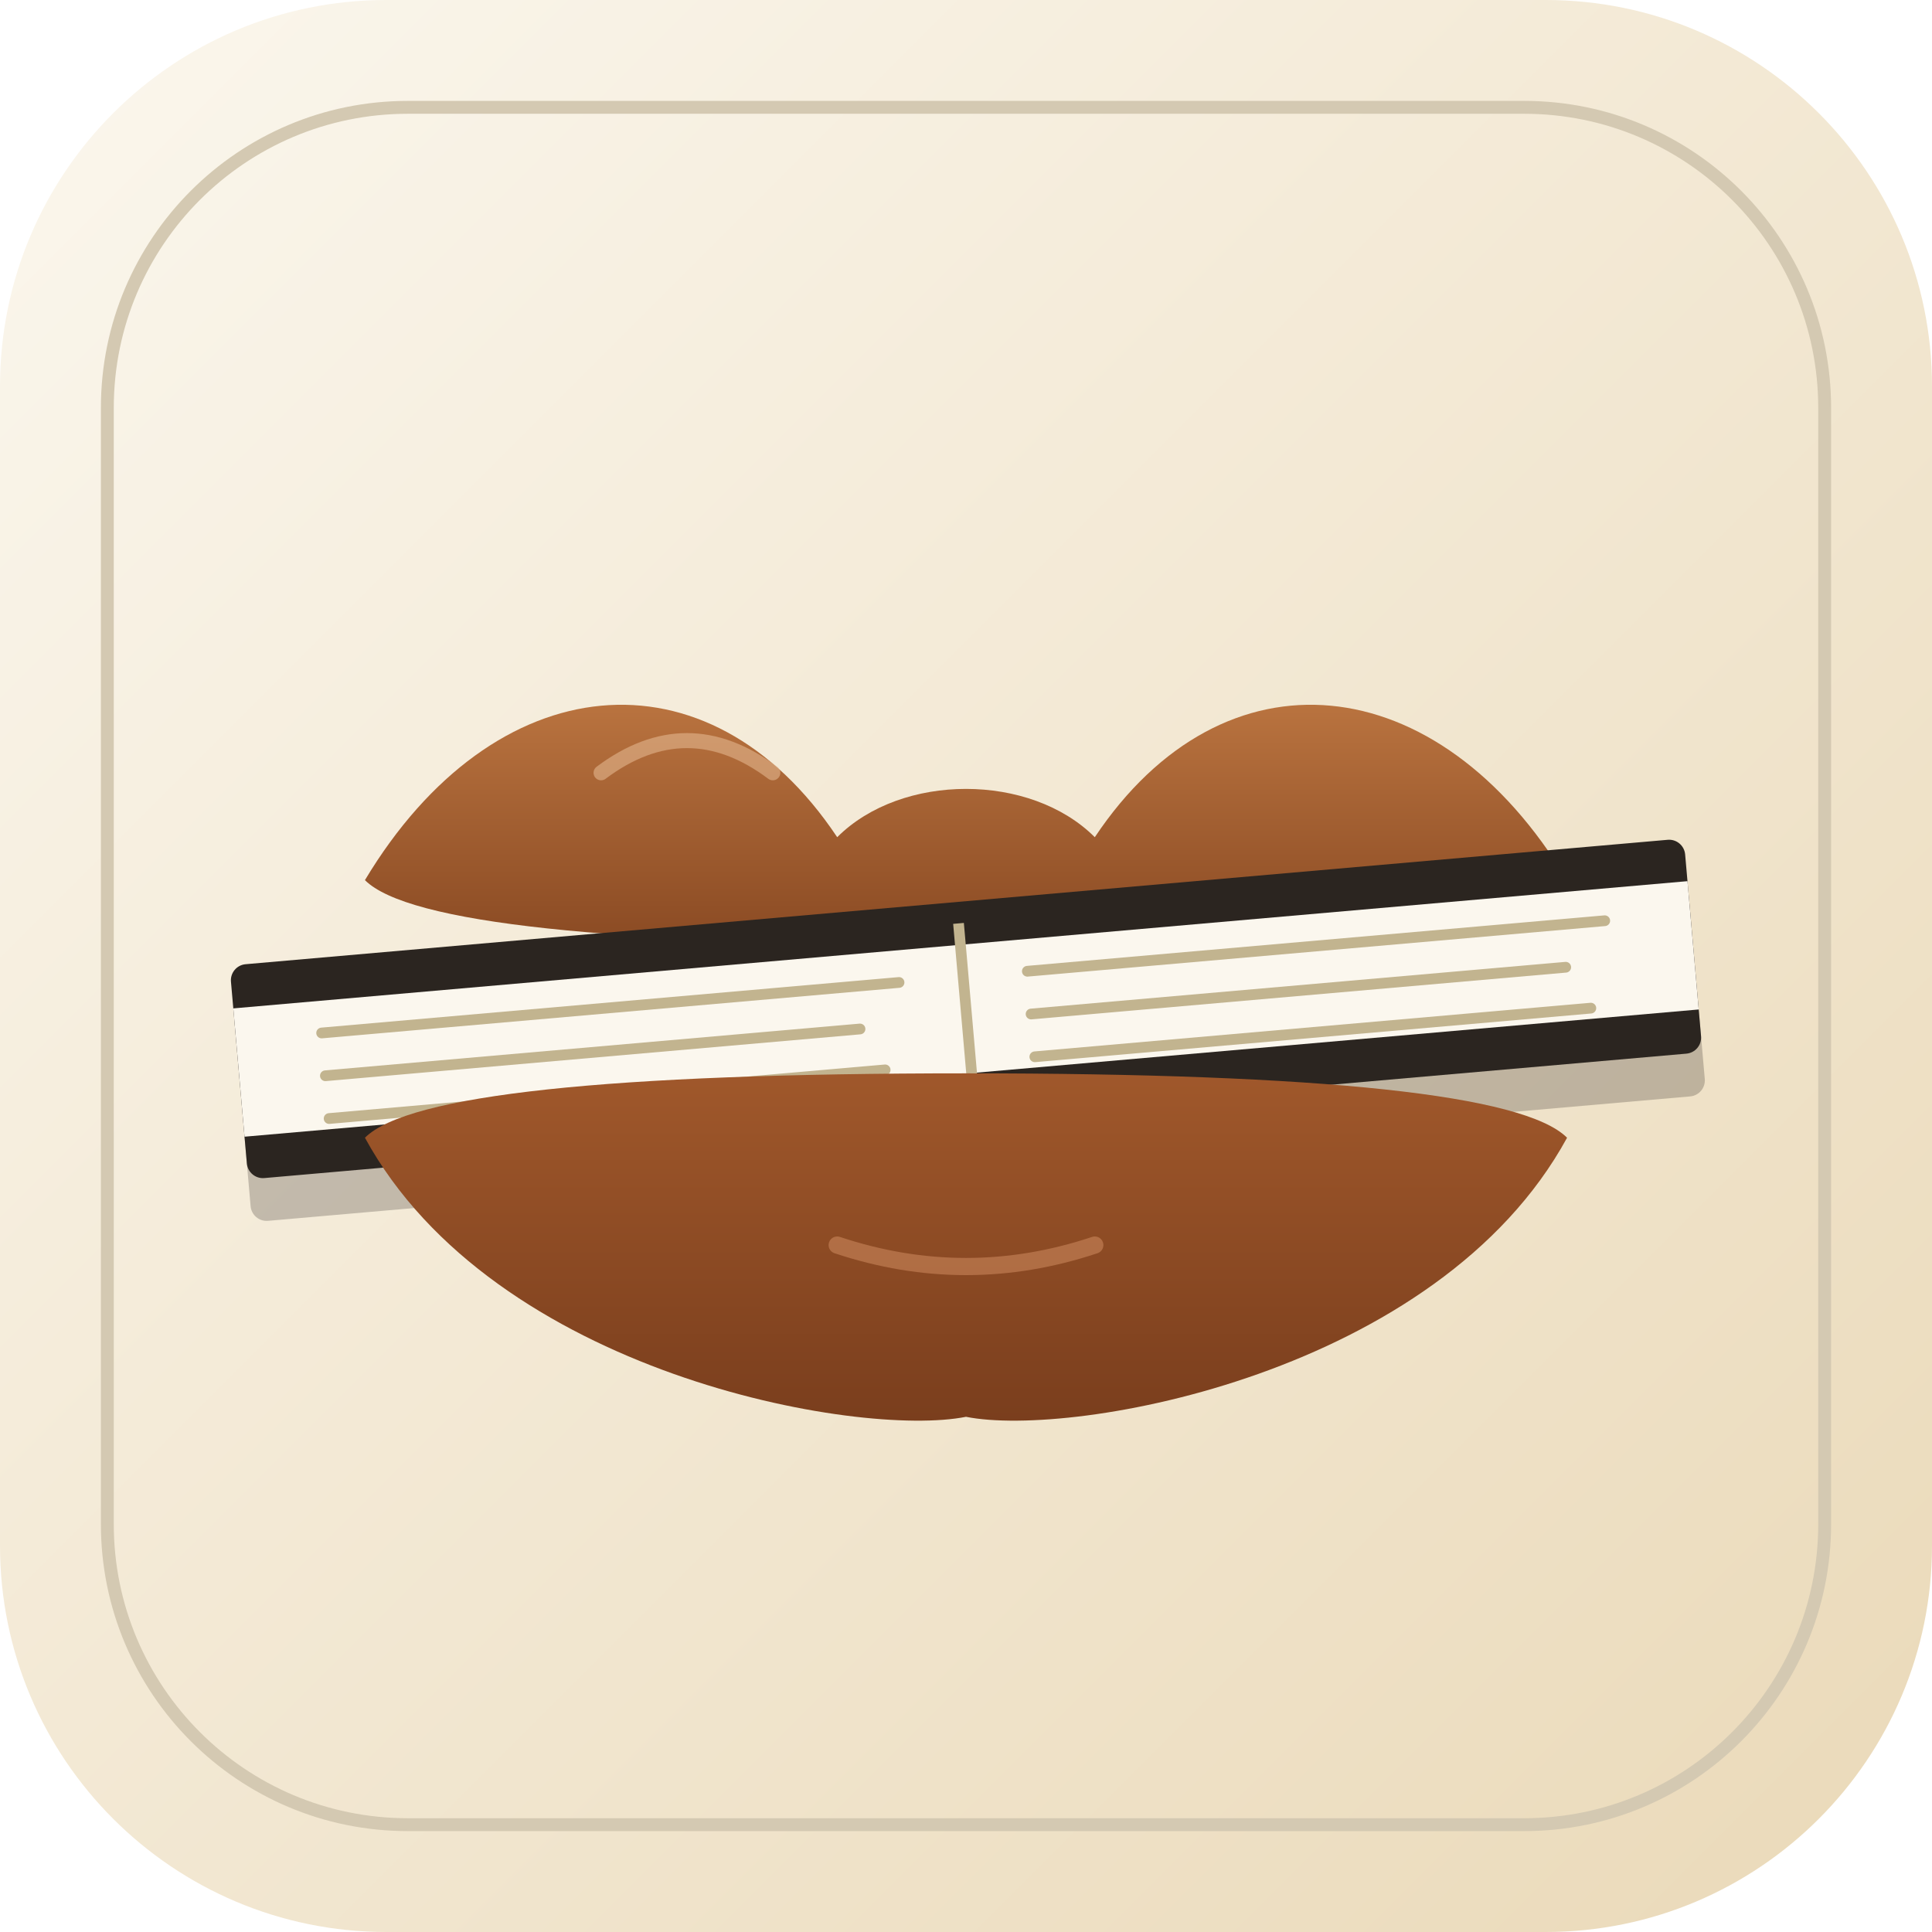
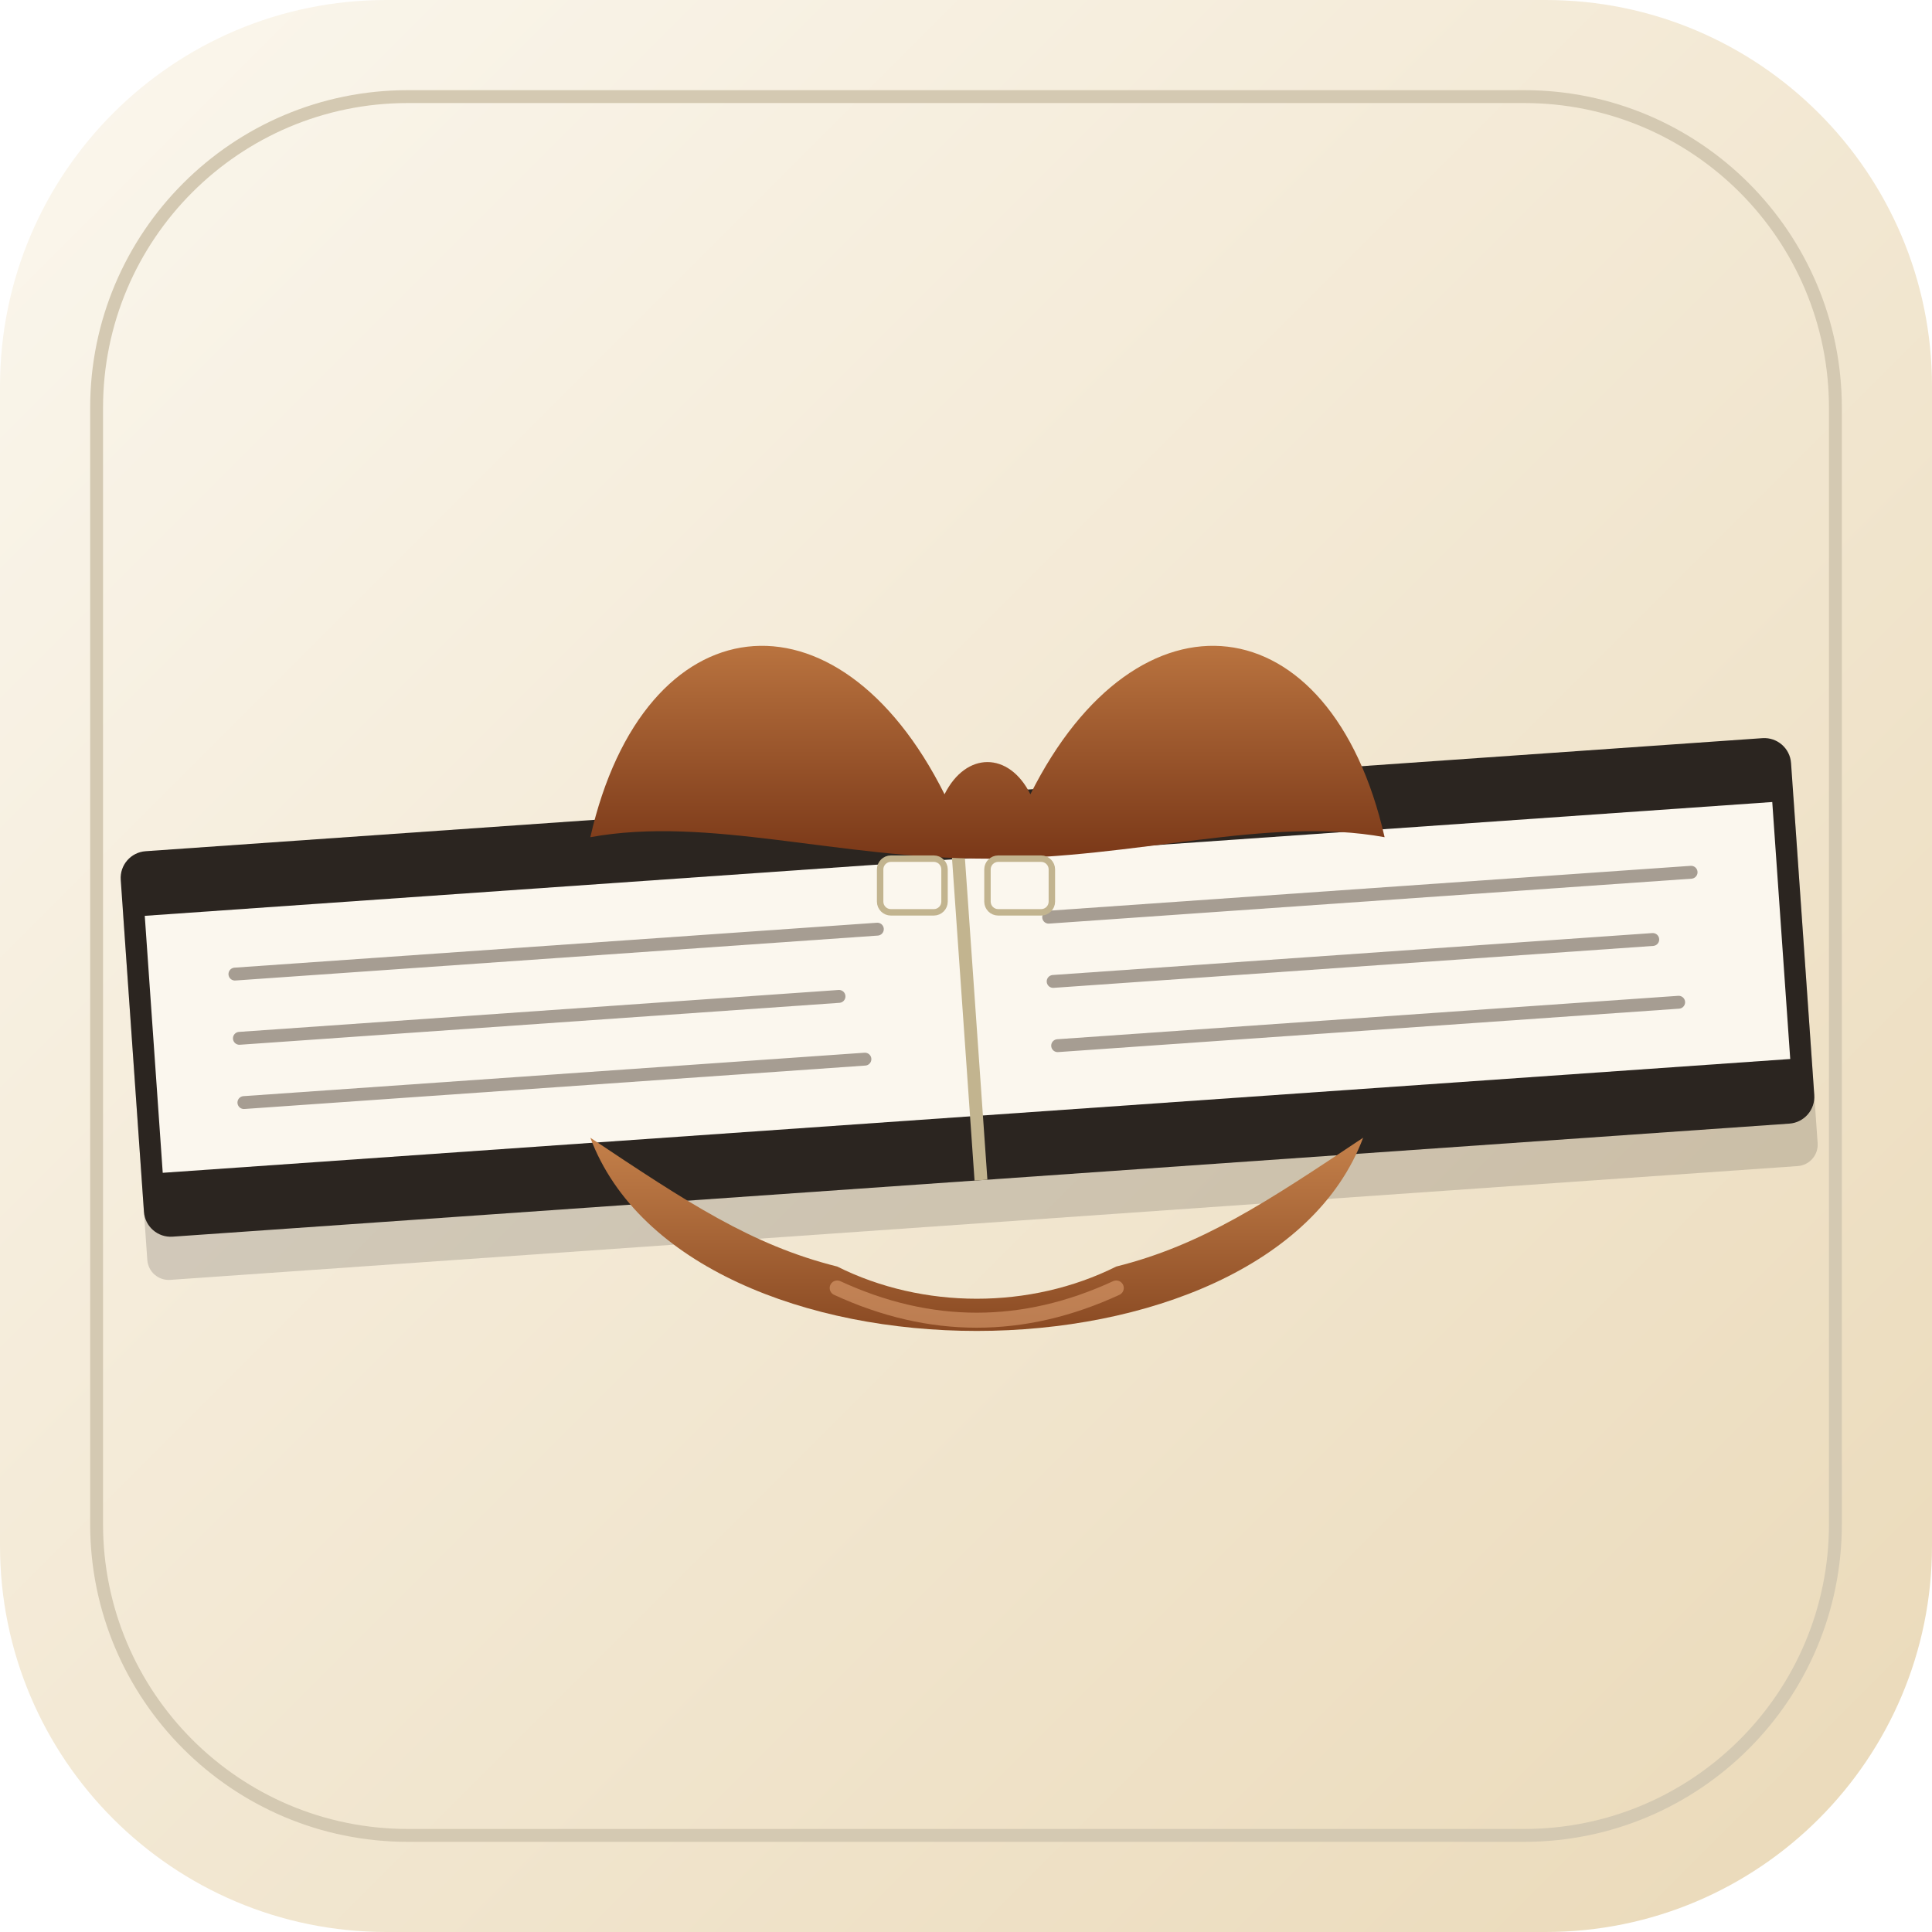
<svg xmlns="http://www.w3.org/2000/svg" viewBox="0 0 180 180">
  <defs>
    <linearGradient id="bg" x1="0" y1="0" x2="1" y2="1">
      <stop offset="0%" stop-color="#fbf7ee" />
      <stop offset="100%" stop-color="#ead9b8" />
    </linearGradient>
-     <linearGradient id="lip" x1="0" y1="0" x2="0" y2="1">
+     <linearGradient id="upperLip" x1="0" y1="0" x2="0" y2="1">
      <stop offset="0%" stop-color="#b9733f" />
+       <stop offset="100%" stop-color="#7a3818" />
+     </linearGradient>
+     <linearGradient id="lowerLip" x1="0" y1="0" x2="0" y2="1">
+       <stop offset="0%" stop-color="#c4804a" />
      <stop offset="100%" stop-color="#8a4a23" />
-     </linearGradient>
-     <linearGradient id="lipLower" x1="0" y1="0" x2="0" y2="1">
-       <stop offset="0%" stop-color="#a0582b" />
-       <stop offset="100%" stop-color="#7a3e1d" />
    </linearGradient>
  </defs>
  <rect width="180" height="180" rx="36" fill="url(#bg)" />
-   <rect x="10" y="10" width="160" height="160" rx="28" fill="none" stroke="#d4c9b2" stroke-width="1.2" />
-   <path d="M 34 82        C 46 62, 66 60, 78 78        C 84 72, 96 72, 102 78        C 114 60, 134 62, 146 82        Q 140 88, 90 88        Q 40 88, 34 82 Z" fill="url(#lip)" />
-   <path d="M 56 72 Q 64 66, 72 72" stroke="#e3b58d" stroke-width="1.4" fill="none" stroke-linecap="round" opacity="0.6" />
-   <g transform="rotate(-5 90 94)">
-     <rect x="22" y="86" width="136" height="20" rx="1.5" fill="#2b2520" opacity="0.25" transform="translate(0,2)" />
-     <rect x="22" y="84" width="136" height="20" rx="1.5" fill="#2b2520" />
-     <rect x="22" y="88" width="136" height="12" fill="#fbf7ee" />
-     <line x1="90" y1="86" x2="90" y2="102" stroke="#c2b48f" stroke-width="1" />
-     <line x1="30" y1="91" x2="84" y2="91" stroke="#c2b48f" stroke-width="1" stroke-linecap="round" />
-     <line x1="30" y1="95" x2="80" y2="95" stroke="#c2b48f" stroke-width="1" stroke-linecap="round" />
-     <line x1="30" y1="99" x2="82" y2="99" stroke="#c2b48f" stroke-width="1" stroke-linecap="round" />
-     <line x1="96" y1="91" x2="150" y2="91" stroke="#c2b48f" stroke-width="1" stroke-linecap="round" />
-     <line x1="96" y1="95" x2="146" y2="95" stroke="#c2b48f" stroke-width="1" stroke-linecap="round" />
-     <line x1="96" y1="99" x2="148" y2="99" stroke="#c2b48f" stroke-width="1" stroke-linecap="round" />
+   <rect x="9" y="9" width="162" height="162" rx="29" fill="none" stroke="#d4c9b2" stroke-width="1.2" />
+   <g transform="rotate(-4 90 90)">
+     <rect x="12" y="75" width="156" height="36" rx="2" fill="#2b2520" opacity="0.18" transform="translate(0,3)" />
+     <rect x="12" y="74" width="156" height="36" rx="2.5" fill="#2b2520" />
+     <rect x="14" y="80" width="152" height="24" fill="#fbf7ee" />
+     <line x1="90" y1="74" x2="90" y2="110" stroke="#c2b48f" stroke-width="1.2" />
+     <line x1="22" y1="86" x2="82" y2="86" stroke="#a69d92" stroke-width="1.2" stroke-linecap="round" />
+     <line x1="22" y1="92" x2="78" y2="92" stroke="#a69d92" stroke-width="1.2" stroke-linecap="round" />
+     <line x1="22" y1="98" x2="80" y2="98" stroke="#a69d92" stroke-width="1.2" stroke-linecap="round" />
+     <line x1="98" y1="86" x2="158" y2="86" stroke="#a69d92" stroke-width="1.2" stroke-linecap="round" />
+     <line x1="98" y1="92" x2="154" y2="92" stroke="#a69d92" stroke-width="1.2" stroke-linecap="round" />
+     <line x1="98" y1="98" x2="156" y2="98" stroke="#a69d92" stroke-width="1.2" stroke-linecap="round" />
  </g>
-   <path d="M 34 106        Q 40 100, 90 100        Q 140 100, 146 106        C 134 128, 100 134, 90 132        C 80 134, 46 128, 34 106 Z" fill="url(#lipLower)" />
-   <path d="M 78 116 Q 90 120, 102 116" stroke="#d69166" stroke-width="1.6" fill="none" stroke-linecap="round" opacity="0.5" />
+   <path d="M 55 78        C 60 56, 78 54, 88 74        C 90 70, 94 70, 96 74        C 106 54, 124 56, 129 78        C 118 76, 106 80, 92 80        C 78 80, 66 76, 55 78 Z" fill="url(#upperLip)" />
+   <rect x="82" y="80" width="6" height="5" rx="1" fill="#fbf7ee" stroke="#c2b48f" stroke-width="0.6" />
+   <rect x="92" y="80" width="6" height="5" rx="1" fill="#fbf7ee" stroke="#c2b48f" stroke-width="0.6" />
+   <path d="M 55 106        C 64 112, 70 116, 78 118        C 86 122, 96 122, 104 118        C 112 116, 118 112, 127 106        C 118 130, 64 130, 55 106 Z" fill="url(#lowerLip)" />
+   <path d="M 78 120 Q 91 126, 104 120" stroke="#e3a577" stroke-width="1.4" fill="none" stroke-linecap="round" opacity="0.55" />
</svg>
